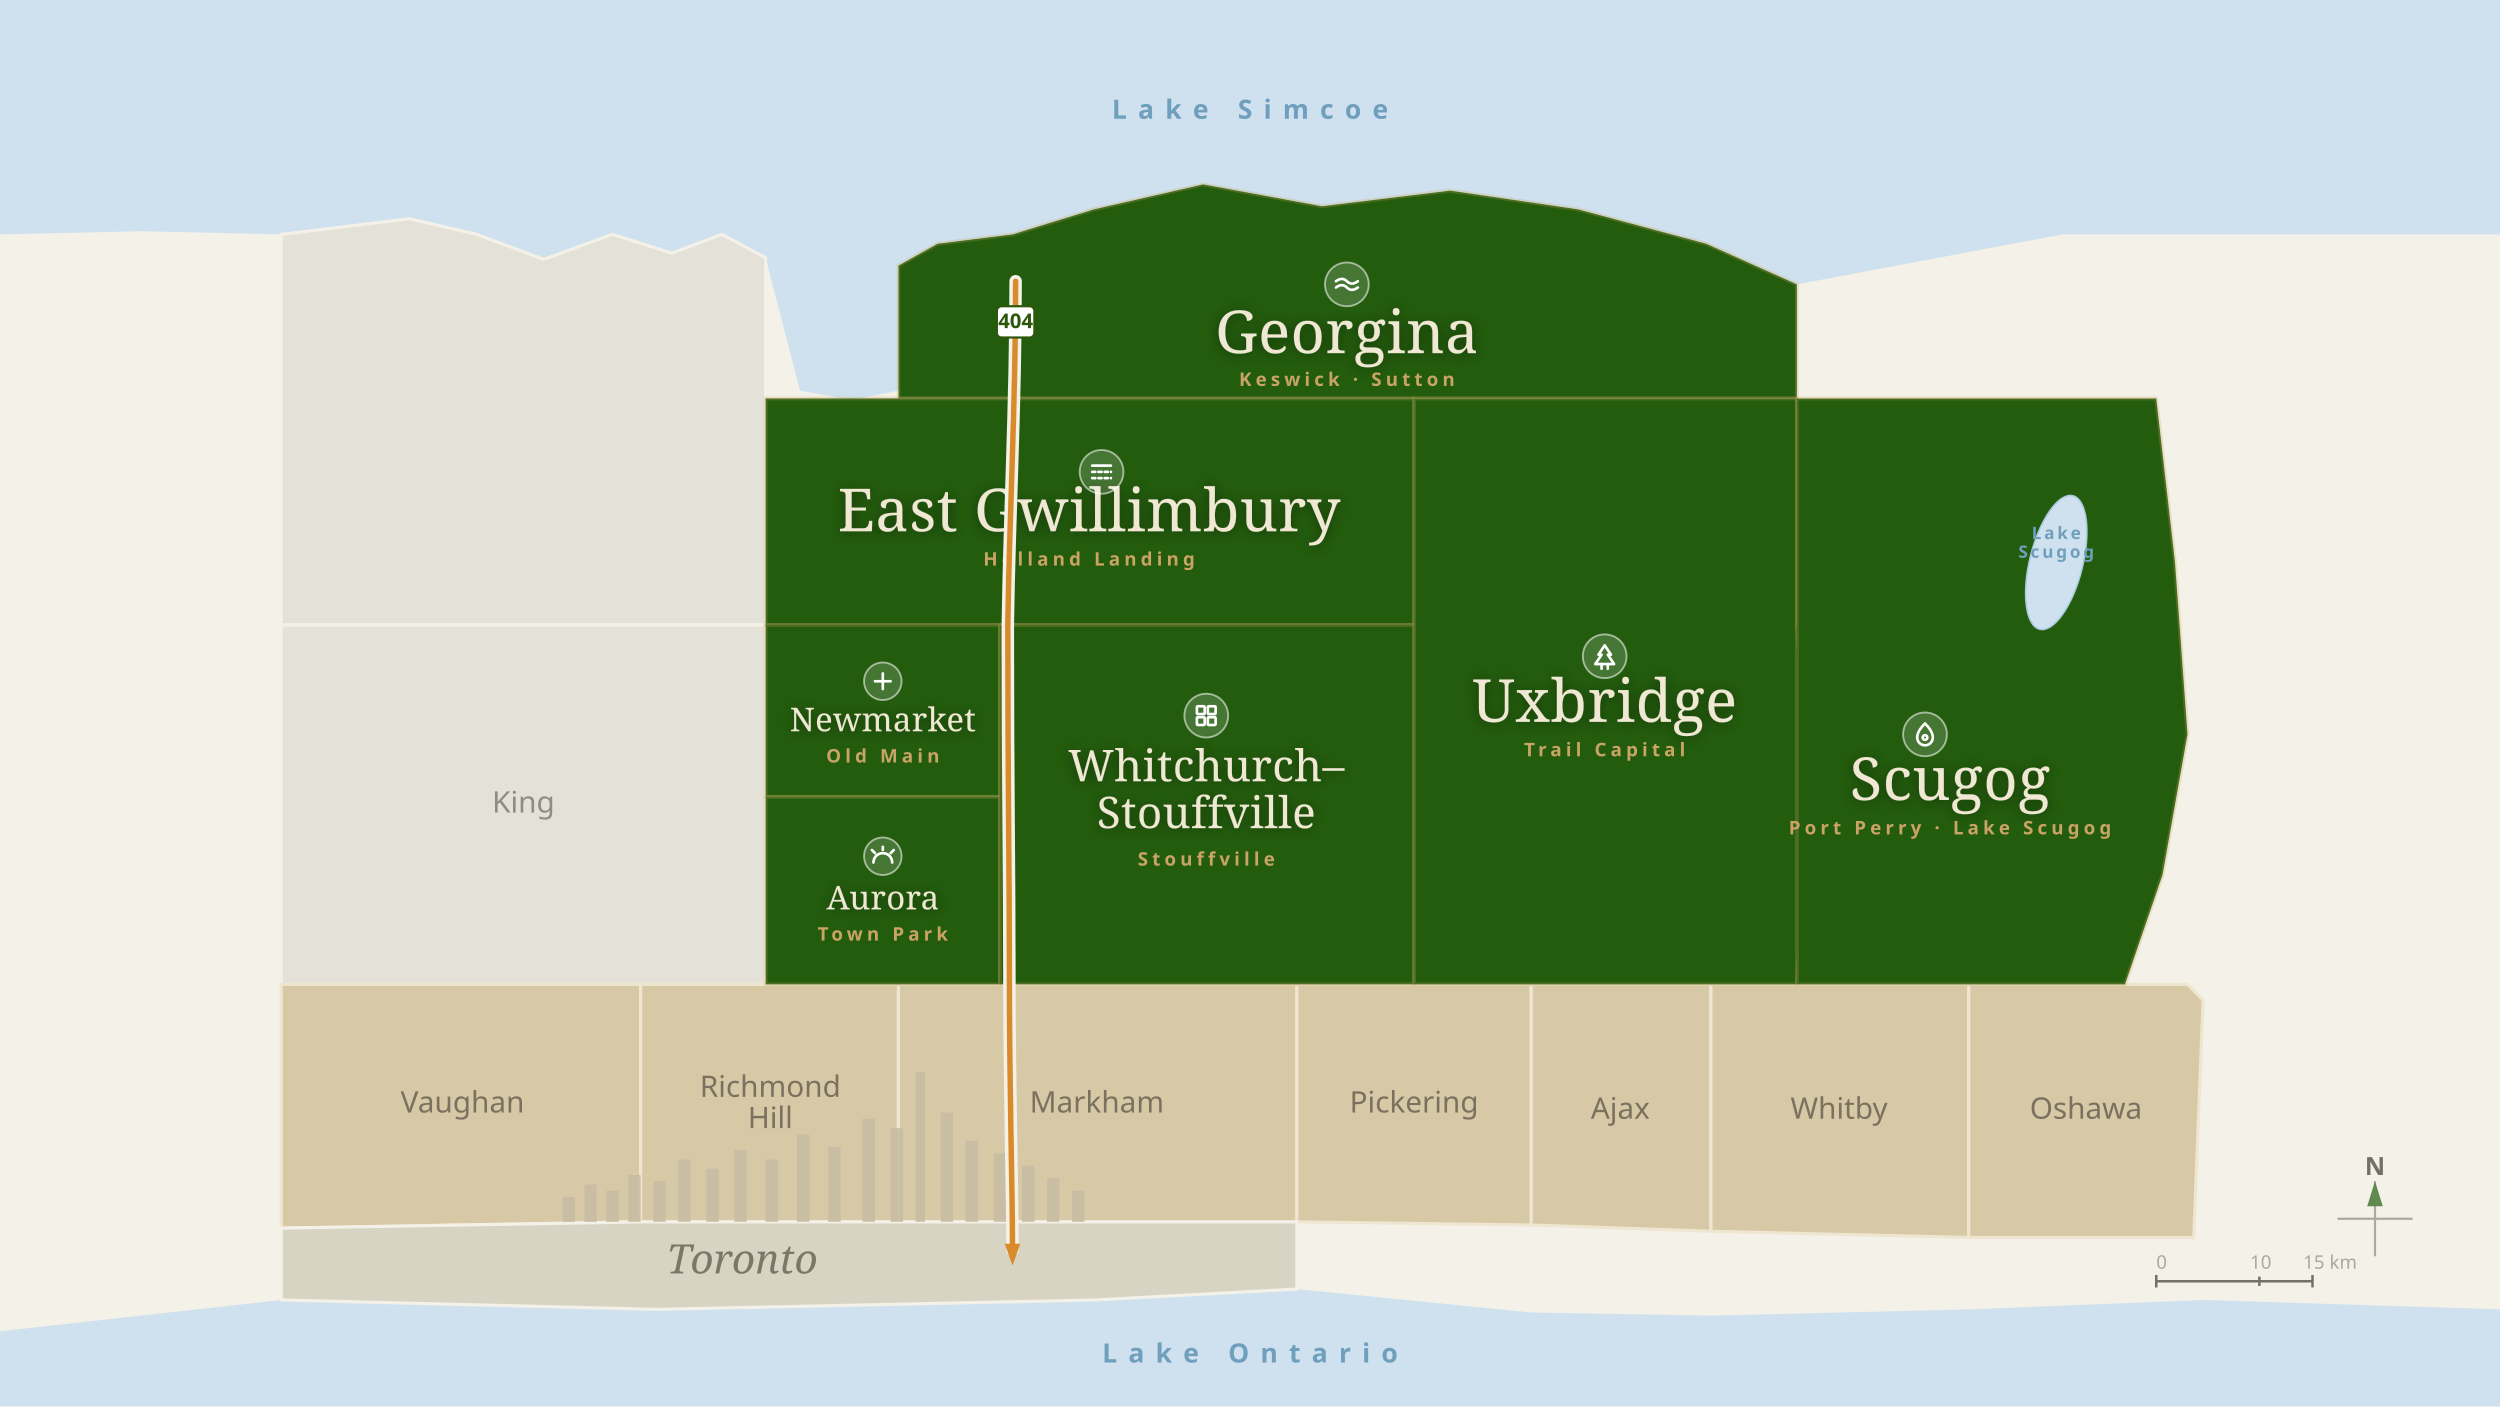
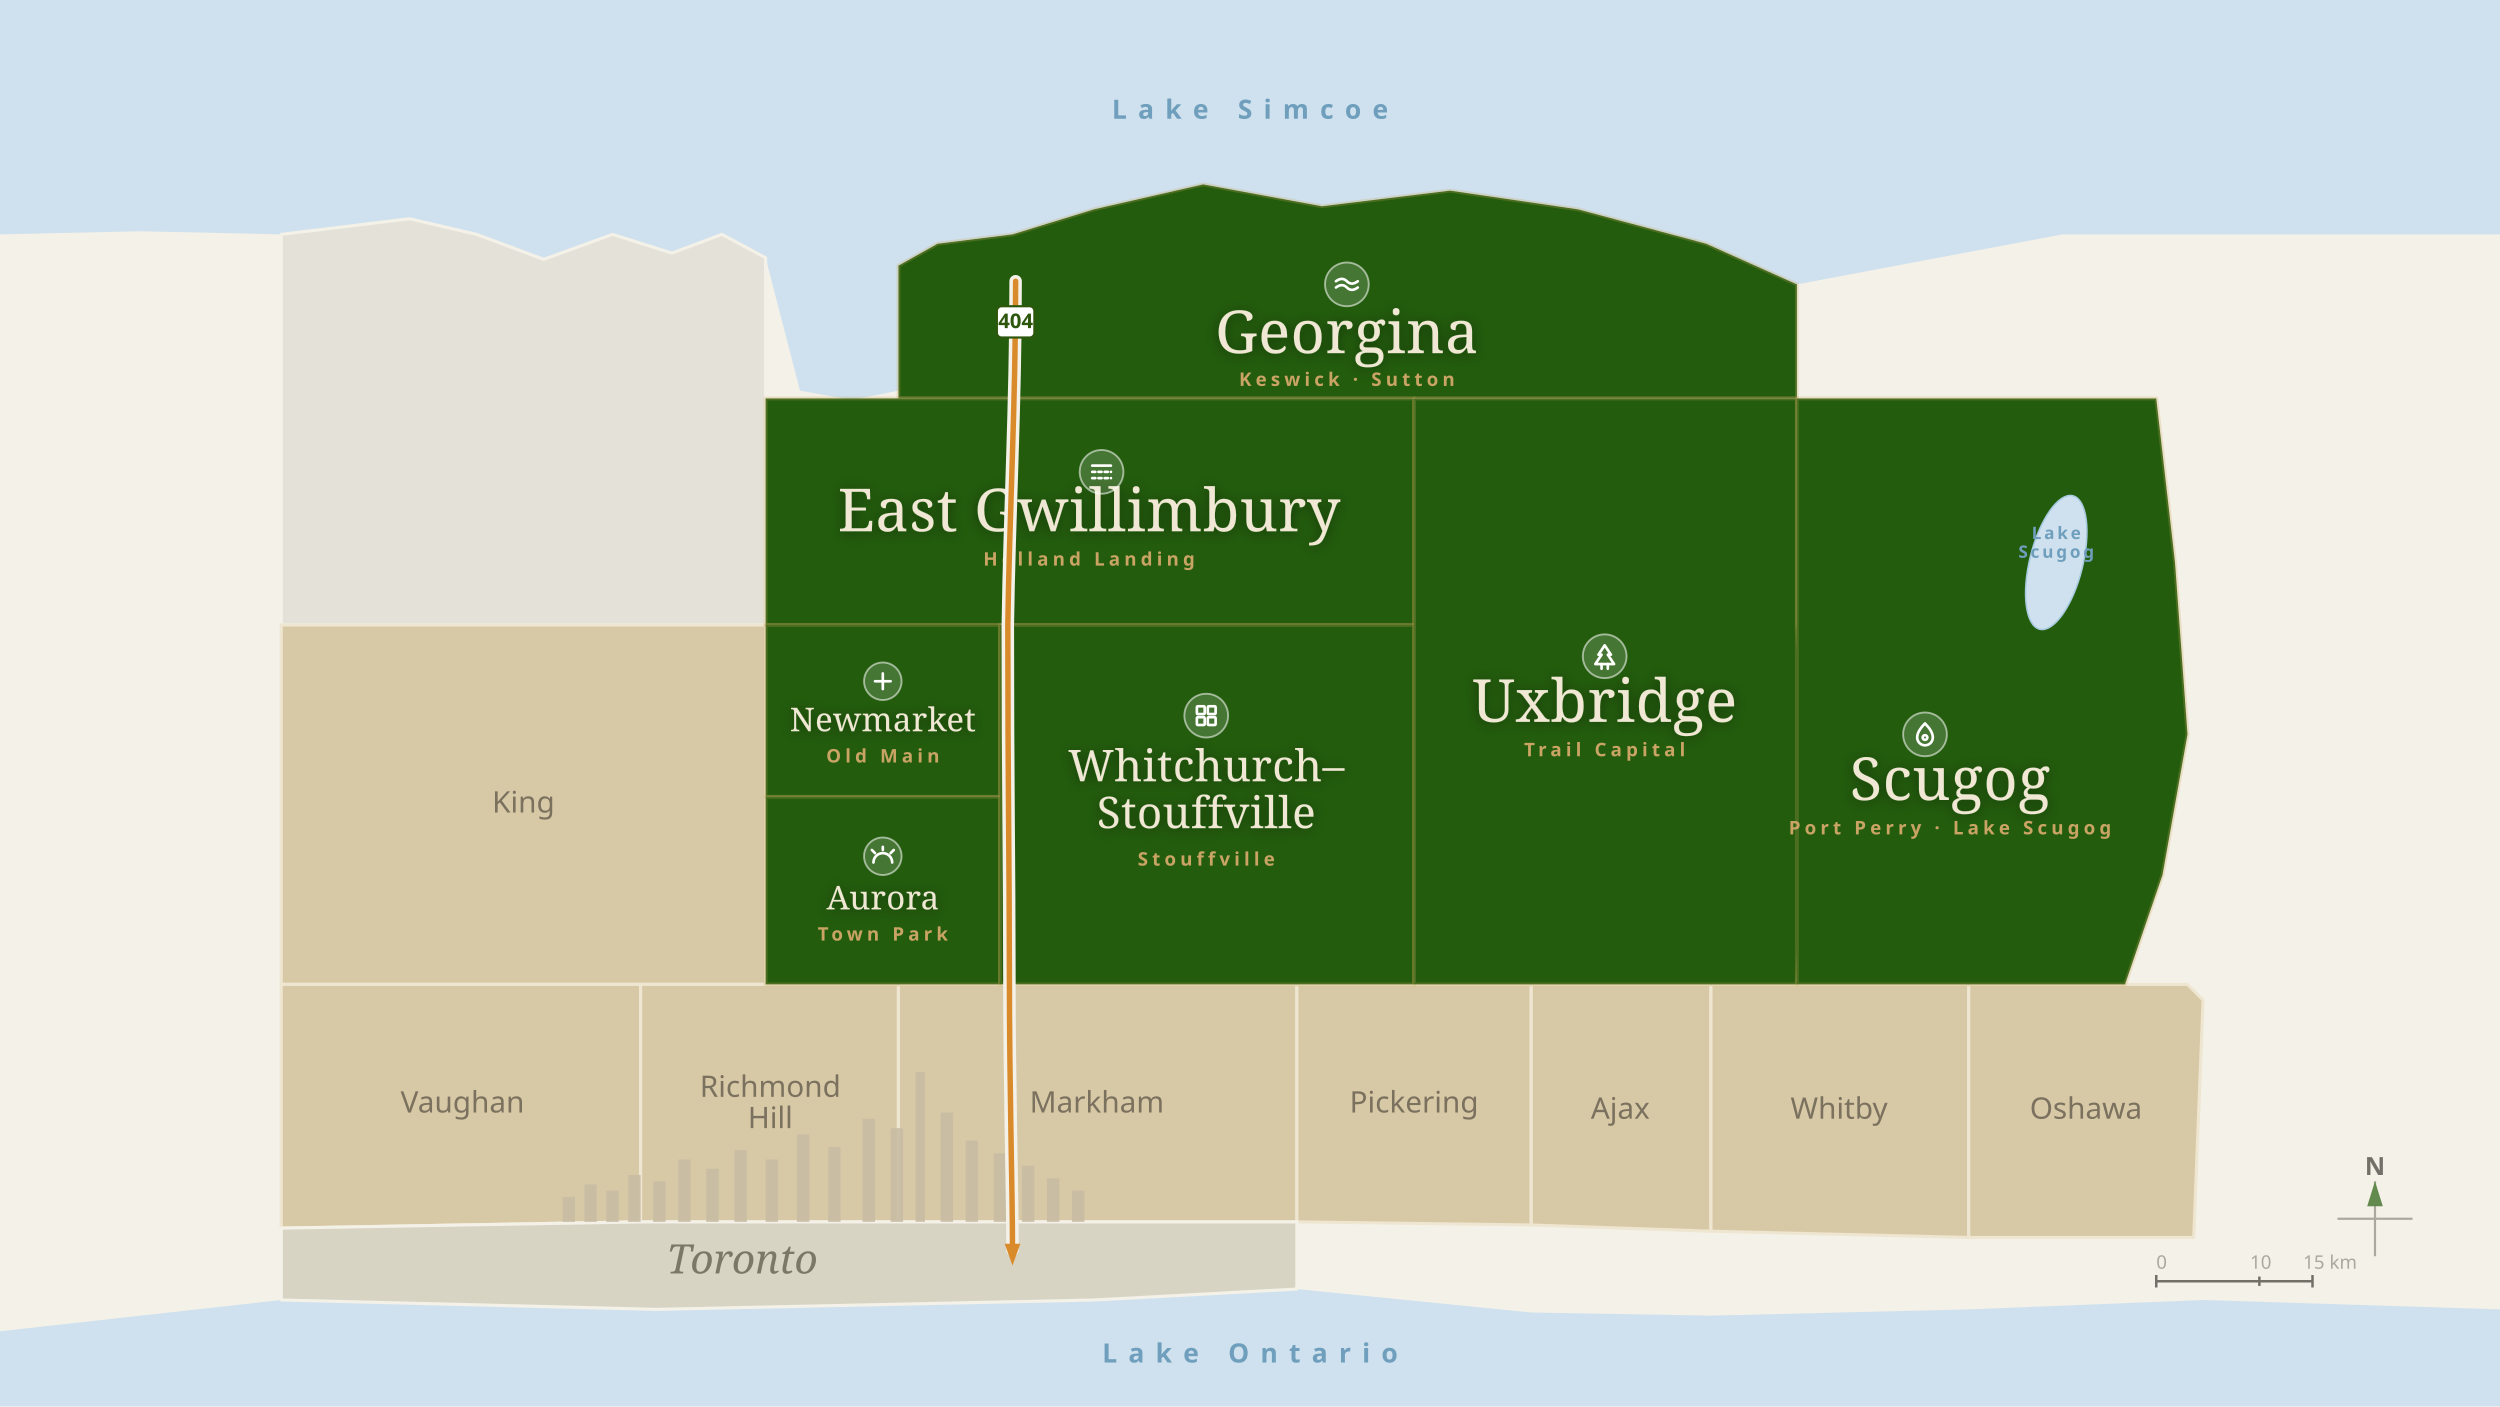
<svg xmlns="http://www.w3.org/2000/svg" viewBox="0 0 1600 900" role="img" aria-label="NorthSide GTA real estate map showing Aurora, Newmarket, Stouffville, Uxbridge, Georgina, East Gwillimbury, and Scugog north of Toronto" style="width:100%;height:auto;display:block;background:#f4f1e8;">
  <defs>
    <style>
      .map-bg    { fill: #f4f1e8; }
      .water     { fill: #cfe1ee; }
      .water-lbl { font-family: 'Blinker', system-ui, sans-serif; font-size: 17px; font-weight: 600;
                   fill: #6f9fbc; letter-spacing: 0.42em; text-transform: uppercase; }
      .water-lbl.sm { font-size: 11px; letter-spacing: 0.16em; }
      .ctx       { fill: #e3e1d8; stroke: #f4f1e8; stroke-width: 2; stroke-linejoin: round; }
      .ctx.also-served { fill: #d8c9a6; stroke: #efe6d1; }
      .ctx.toronto { fill: #d8d4c4; }
      .ctx-lbl   { font-family: 'Blinker', system-ui, sans-serif; font-size: 19px; font-weight: 500;
                   fill: #8d8d80; }
      .ctx-lbl.also-served { fill: #7b715f; }
      .ctx-lbl.toronto { font-family: 'Newsreader', Georgia, serif; font-style: italic;
                         font-size: 26px; fill: #7c7868; }
+       .map-nearby-served { cursor: help; outline: none; }
+       .map-nearby-served .ctx.also-served { transition: fill 240ms ease, stroke 240ms ease, filter 240ms ease; }
+       .map-nearby-served .ctx-lbl.also-served { transition: fill 240ms ease; pointer-events: none; }
+       .map-nearby-served:hover .ctx.also-served,
+       .map-nearby-served:focus .ctx.also-served,
+       .map-nearby-served:focus-visible .ctx.also-served { fill: #ddcfad; stroke: #fff4df; filter: drop-shadow(0 5px 10px rgba(54, 45, 25, 0.12)); }
+       .map-nearby-served:hover .ctx-lbl.also-served,
+       .map-nearby-served:focus .ctx-lbl.also-served,
+       .map-nearby-served:focus-visible .ctx-lbl.also-served { fill: #5f563f; }
+       .map-nearby-served:focus-visible .ctx.also-served { stroke-width: 3; }
+       .nearby-tooltip { opacity: 0; transition: opacity 220ms ease; pointer-events: none; }
+       .map-nearby-served:hover .nearby-tooltip,
+       .map-nearby-served:focus .nearby-tooltip,
+       .map-nearby-served:focus-visible .nearby-tooltip { opacity: 1; }
+       .nearby-tooltip-card { fill: rgba(255, 252, 244, 0.96); stroke: rgba(123, 113, 95, 0.22); stroke-width: 1; filter: drop-shadow(0 8px 14px rgba(35, 71, 10, 0.14)); }
+       .nearby-tooltip-name { font-family: 'Newsreader', Georgia, serif; font-size: 26px; fill: #173f08; font-weight: 600; }
+       .nearby-tooltip-copy { font-family: 'Blinker', system-ui, sans-serif; font-size: 18px; fill: #6f6655; font-weight: 600; letter-spacing: 0.02em; }
+       @media (prefers-reduced-motion: reduce) {
+         .map-nearby-served .ctx.also-served,
+         .map-nearby-served .ctx-lbl.also-served,
+         .nearby-tooltip { transition: none; }
+       }
      .svc       { fill: #235c0d; stroke: rgba(200,167,90,0.25); stroke-width: 2.5; stroke-linejoin: round; }
      .svc-name  { font-family: 'Newsreader', Georgia, serif; font-weight: 400; fill: #f0e8d4;
                   letter-spacing: 0.01em;
                   filter: drop-shadow(0 1px 4px rgba(0,0,0,0.45)); }
      .tier-lg   { font-size: 38px; }
      .tier-md   { font-size: 28px; }
      .tier-sm   { font-size: 21px; }
      .svc-sub   { font-family: 'Blinker', system-ui, sans-serif; font-weight: 600; font-size: 12px;
                   fill: #c9a465; letter-spacing: 0.22em; text-transform: uppercase; }
      .hwy-cas   { fill: none; stroke: #f4f1e8; stroke-width: 8; stroke-linecap: round; }
      .hwy-line  { fill: none; stroke: #d98b2b; stroke-width: 3.5; stroke-linecap: round; }
      .shield    { fill: #fff; stroke: #2c560c; stroke-width: 1.4; }
      .shield-txt{ font-family: 'Blinker', system-ui, sans-serif; font-weight: 700; font-size: 13px;
                   fill: #2c560c; }
      .skyline   { fill: #c8bda4; }
      .sublake   { fill: #cfe1ee; stroke: #a8cadf; stroke-width: 1; }
      .mring     { fill: rgba(255,255,255,0.16); stroke: rgba(255,255,255,0.55); stroke-width: 1.2; }
      .mglyph    { stroke: #fff; stroke-width: 1.7; fill: none; stroke-linecap: round; stroke-linejoin: round; }
    </style>
  </defs>
  <rect width="1600" height="900" class="map-bg" />
  <path class="water" d="M 0,0 L 1600,0 L 1600,150 L 1320,150 L 1150,182 L 1092,156 L 1010,134 L 928,122        L 846,132 L 770,118 L 700,134 L 648,150 L 600,156 L 575,170 L 575,250 L 545,256        L 512,250 L 490,165 L 462,150 L 430,162 L 392,150 L 348,166 L 305,150 L 262,140        L 180,150 L 90,148 L 0,150 Z" />
  <text class="water-lbl" x="800" y="76" text-anchor="middle">Lake Simcoe</text>
  <path class="water" d="M 0,900 L 1600,900 L 1600,838 L 1410,832 L 1260,838 L 1095,842 L 980,840        L 830,825 L 700,832 L 420,838 L 180,832 L 0,852 Z" />
  <text class="water-lbl" x="800" y="872" text-anchor="middle">Lake Ontario</text>
  <path class="ctx" d="M 180,400 L 490,400 L 490,165 L 462,150 L 430,162 L 392,150 L 348,166 L 305,150 L 262,140 L 180,150 Z" />
-   <path class="ctx" d="M 180,400 L 490,400 L 490,630 L 180,630 Z" />
-   <text class="ctx-lbl" x="335" y="520" text-anchor="middle">King</text>
-   <path class="ctx also-served" d="M 180,630 L 410,630 L 410,782 L 180,786 Z" aria-label="Vaughan — Nearby community also served" />
-   <text class="ctx-lbl also-served" x="296" y="712" text-anchor="middle">Vaughan</text>
-   <path class="ctx also-served" d="M 410,630 L 575,630 L 575,782 L 410,782 Z" aria-label="Richmond Hill — Nearby community also served" />
-   <text class="ctx-lbl also-served" x="493" y="702" text-anchor="middle">Richmond</text>
-   <text class="ctx-lbl also-served" x="493" y="722" text-anchor="middle">Hill</text>
-   <path class="ctx also-served" d="M 575,630 L 830,630 L 830,782 L 575,782 Z" aria-label="Markham — Nearby community also served" />
-   <text class="ctx-lbl also-served" x="702" y="712" text-anchor="middle">Markham</text>
-   <path class="ctx also-served" d="M 830,630 L 980,630 L 980,784 L 830,782 Z" aria-label="Pickering — Nearby community also served" />
-   <text class="ctx-lbl also-served" x="905" y="712" text-anchor="middle">Pickering</text>
-   <path class="ctx also-served" d="M 980,630 L 1095,630 L 1095,788 L 980,784 Z" aria-label="Ajax — Nearby community also served" />
-   <text class="ctx-lbl also-served" x="1037" y="716" text-anchor="middle">Ajax</text>
-   <path class="ctx also-served" d="M 1095,630 L 1260,630 L 1260,792 L 1095,788 Z" aria-label="Whitby — Nearby community also served" />
-   <text class="ctx-lbl also-served" x="1177" y="716" text-anchor="middle">Whitby</text>
-   <path class="ctx also-served" d="M 1260,630 L 1400,630 L 1410,640 L 1404,792 L 1260,792 Z" aria-label="Oshawa — Nearby community also served" />
-   <text class="ctx-lbl also-served" x="1335" y="716" text-anchor="middle">Oshawa</text>
+   <g class="map-nearby-served" tabindex="0" focusable="true" role="img" aria-label="King — also served by Finally Home Agents">
+     <path class="ctx also-served" d="M 180,400 L 490,400 L 490,630 L 180,630 Z" />
+     <text class="ctx-lbl also-served" x="335" y="520" text-anchor="middle">King</text>
+     <g class="nearby-tooltip" transform="translate(36,455)" aria-hidden="true">
+       <rect class="nearby-tooltip-card" width="340" height="82" rx="16" />
+       <text class="nearby-tooltip-name" x="20" y="32">King</text>
+       <text class="nearby-tooltip-copy" x="20" y="58">Also served by Finally Home Agents</text>
+     </g>
+   </g>
+   <g class="map-nearby-served" tabindex="0" focusable="true" role="img" aria-label="Vaughan — also served by Finally Home Agents">
+     <path class="ctx also-served" d="M 180,630 L 410,630 L 410,782 L 180,786 Z" />
+     <text class="ctx-lbl also-served" x="296" y="712" text-anchor="middle">Vaughan</text>
+     <g class="nearby-tooltip" transform="translate(126,655)" aria-hidden="true">
+       <rect class="nearby-tooltip-card" width="340" height="82" rx="16" />
+       <text class="nearby-tooltip-name" x="20" y="32">Vaughan</text>
+       <text class="nearby-tooltip-copy" x="20" y="58">Also served by Finally Home Agents</text>
+     </g>
+   </g>
+   <g class="map-nearby-served" tabindex="0" focusable="true" role="img" aria-label="Richmond Hill — also served by Finally Home Agents">
+     <path class="ctx also-served" d="M 410,630 L 575,630 L 575,782 L 410,782 Z" />
+     <text class="ctx-lbl also-served" x="493" y="702" text-anchor="middle">Richmond</text>
+     <text class="ctx-lbl also-served" x="493" y="722" text-anchor="middle">Hill</text>
+     <g class="nearby-tooltip" transform="translate(323,650)" aria-hidden="true">
+       <rect class="nearby-tooltip-card" width="340" height="82" rx="16" />
+       <text class="nearby-tooltip-name" x="20" y="32">Richmond Hill</text>
+       <text class="nearby-tooltip-copy" x="20" y="58">Also served by Finally Home Agents</text>
+     </g>
+   </g>
+   <g class="map-nearby-served" tabindex="0" focusable="true" role="img" aria-label="Markham — also served by Finally Home Agents">
+     <path class="ctx also-served" d="M 575,630 L 830,630 L 830,782 L 575,782 Z" />
+     <text class="ctx-lbl also-served" x="702" y="712" text-anchor="middle">Markham</text>
+     <g class="nearby-tooltip" transform="translate(532,655)" aria-hidden="true">
+       <rect class="nearby-tooltip-card" width="340" height="82" rx="16" />
+       <text class="nearby-tooltip-name" x="20" y="32">Markham</text>
+       <text class="nearby-tooltip-copy" x="20" y="58">Also served by Finally Home Agents</text>
+     </g>
+   </g>
+   <g class="map-nearby-served" tabindex="0" focusable="true" role="img" aria-label="Pickering — also served by Finally Home Agents">
+     <path class="ctx also-served" d="M 830,630 L 980,630 L 980,784 L 830,782 Z" />
+     <text class="ctx-lbl also-served" x="905" y="712" text-anchor="middle">Pickering</text>
+     <g class="nearby-tooltip" transform="translate(735,655)" aria-hidden="true">
+       <rect class="nearby-tooltip-card" width="340" height="82" rx="16" />
+       <text class="nearby-tooltip-name" x="20" y="32">Pickering</text>
+       <text class="nearby-tooltip-copy" x="20" y="58">Also served by Finally Home Agents</text>
+     </g>
+   </g>
+   <g class="map-nearby-served" tabindex="0" focusable="true" role="img" aria-label="Ajax — also served by Finally Home Agents">
+     <path class="ctx also-served" d="M 980,630 L 1095,630 L 1095,788 L 980,784 Z" />
+     <text class="ctx-lbl also-served" x="1037" y="716" text-anchor="middle">Ajax</text>
+     <g class="nearby-tooltip" transform="translate(867,659)" aria-hidden="true">
+       <rect class="nearby-tooltip-card" width="340" height="82" rx="16" />
+       <text class="nearby-tooltip-name" x="20" y="32">Ajax</text>
+       <text class="nearby-tooltip-copy" x="20" y="58">Also served by Finally Home Agents</text>
+     </g>
+   </g>
+   <g class="map-nearby-served" tabindex="0" focusable="true" role="img" aria-label="Whitby — also served by Finally Home Agents">
+     <path class="ctx also-served" d="M 1095,630 L 1260,630 L 1260,792 L 1095,788 Z" />
+     <text class="ctx-lbl also-served" x="1177" y="716" text-anchor="middle">Whitby</text>
+     <g class="nearby-tooltip" transform="translate(1007,659)" aria-hidden="true">
+       <rect class="nearby-tooltip-card" width="340" height="82" rx="16" />
+       <text class="nearby-tooltip-name" x="20" y="32">Whitby</text>
+       <text class="nearby-tooltip-copy" x="20" y="58">Also served by Finally Home Agents</text>
+     </g>
+   </g>
+   <g class="map-nearby-served" tabindex="0" focusable="true" role="img" aria-label="Oshawa — also served by Finally Home Agents">
+     <path class="ctx also-served" d="M 1260,630 L 1400,630 L 1410,640 L 1404,792 L 1260,792 Z" />
+     <text class="ctx-lbl also-served" x="1335" y="716" text-anchor="middle">Oshawa</text>
+     <g class="nearby-tooltip" transform="translate(1165,659)" aria-hidden="true">
+       <rect class="nearby-tooltip-card" width="340" height="82" rx="16" />
+       <text class="nearby-tooltip-name" x="20" y="32">Oshawa</text>
+       <text class="nearby-tooltip-copy" x="20" y="58">Also served by Finally Home Agents</text>
+     </g>
+   </g>
  <path class="ctx toronto" d="M 180,786 L 410,782 L 575,782 L 830,782 L 830,825 L 700,832 L 420,838 L 180,832 Z" />
  <text class="ctx-lbl toronto" x="475" y="815" text-anchor="middle">Toronto</text>
  <g transform="translate(0, 782)" opacity="0.9">
    <rect class="skyline" x="360" y="-16" width="8" height="16" />
    <rect class="skyline" x="374" y="-24" width="8" height="24" />
    <rect class="skyline" x="388" y="-20" width="8" height="20" />
    <rect class="skyline" x="402" y="-30" width="8" height="30" />
    <rect class="skyline" x="418" y="-26" width="8" height="26" />
    <rect class="skyline" x="434" y="-40" width="8" height="40" />
    <rect class="skyline" x="452" y="-34" width="8" height="34" />
    <rect class="skyline" x="470" y="-46" width="8" height="46" />
    <rect class="skyline" x="490" y="-40" width="8" height="40" />
    <rect class="skyline" x="510" y="-56" width="8" height="56" />
    <rect class="skyline" x="530" y="-48" width="8" height="48" />
    <rect class="skyline" x="552" y="-66" width="8" height="66" />
    <rect class="skyline" x="570" y="-60" width="8" height="60" />
    <rect class="skyline" x="586" y="-96" width="6" height="96" />
    <rect class="skyline" x="602" y="-70" width="8" height="70" />
    <rect class="skyline" x="618" y="-52" width="8" height="52" />
    <rect class="skyline" x="636" y="-44" width="8" height="44" />
    <rect class="skyline" x="654" y="-36" width="8" height="36" />
    <rect class="skyline" x="670" y="-28" width="8" height="28" />
    <rect class="skyline" x="686" y="-20" width="8" height="20" />
  </g>
  <a href="/communities/georgina" aria-label="Explore Georgina Real Estate">
    <path class="svc" d="M 575,255 L 575,170 L 600,156 L 648,150 L 700,134 L 770,118 L 846,132 L 928,122 L 1010,134 L 1092,156 L 1150,182 L 1150,255 Z" />
    <text class="svc-name tier-lg" x="862" y="226" text-anchor="middle">Georgina</text>
    <text class="svc-sub" x="862" y="247" text-anchor="middle">Keswick · Sutton</text>
    <circle class="mring" cx="862" cy="182" r="14" />
    <path class="mglyph" d="M 855,180 Q 859,177 862,180 T 869,180" />
    <path class="mglyph" d="M 855,184 Q 859,181 862,184 T 869,184" />
  </a>
  <a href="/communities/east-gwillimbury" aria-label="Explore East Gwillimbury Real Estate">
    <path class="svc" d="M 490,255 L 905,255 L 905,400 L 490,400 Z" />
    <text class="svc-name tier-lg" x="697" y="340" text-anchor="middle">East Gwillimbury</text>
    <text class="svc-sub" x="697" y="362" text-anchor="middle">Holland Landing</text>
    <circle class="mring" cx="705" cy="302" r="14" />
    <line class="mglyph" x1="699" y1="298" x2="711" y2="298" />
    <line class="mglyph" x1="699" y1="302" x2="711" y2="302" stroke-dasharray="2,2" />
    <line class="mglyph" x1="699" y1="306" x2="711" y2="306" stroke-dasharray="2,2" />
  </a>
  <a href="/communities/newmarket" aria-label="Explore Newmarket Real Estate">
    <path class="svc" d="M 490,400 L 640,400 L 640,510 L 490,510 Z" />
    <text class="svc-name tier-sm" x="565" y="468" text-anchor="middle">Newmarket</text>
    <text class="svc-sub" x="565" y="488" text-anchor="middle">Old Main</text>
    <circle class="mring" cx="565" cy="436" r="12" />
    <line class="mglyph" x1="565" y1="431" x2="565" y2="441" />
    <line class="mglyph" x1="560" y1="436" x2="570" y2="436" />
  </a>
  <a href="/communities/aurora" aria-label="Explore Aurora Real Estate">
    <path class="svc" d="M 490,510 L 640,510 L 640,630 L 490,630 Z" />
    <text class="svc-name tier-sm" x="565" y="582" text-anchor="middle">Aurora</text>
    <text class="svc-sub" x="565" y="602" text-anchor="middle">Town Park</text>
    <circle class="mring" cx="565" cy="548" r="12" />
    <path class="mglyph" d="M 559,552 A 6,6 0 0,1 571,552" />
    <line class="mglyph" x1="565" y1="542" x2="565" y2="544" />
    <line class="mglyph" x1="558" y1="544" x2="560" y2="546" />
    <line class="mglyph" x1="570" y1="546" x2="572" y2="544" />
  </a>
  <a href="/communities/stouffville" aria-label="Explore Stouffville Real Estate">
    <path class="svc" d="M 640,400 L 905,400 L 905,630 L 640,630 Z" />
    <text class="svc-name tier-md" x="772" y="500" text-anchor="middle">Whitchurch–</text>
    <text class="svc-name tier-md" x="772" y="530" text-anchor="middle">Stouffville</text>
    <text class="svc-sub" x="772" y="554" text-anchor="middle">Stouffville</text>
    <circle class="mring" cx="772" cy="458" r="14" />
    <rect class="mglyph" x="766" y="452" width="5" height="5" rx="0.5" />
    <rect class="mglyph" x="773" y="452" width="5" height="5" rx="0.5" />
    <rect class="mglyph" x="766" y="459" width="5" height="5" rx="0.5" />
    <rect class="mglyph" x="773" y="459" width="5" height="5" rx="0.5" />
  </a>
  <a href="/communities/uxbridge" aria-label="Explore Uxbridge Real Estate">
    <path class="svc" d="M 905,255 L 1150,255 L 1150,400 L 1158,500 L 1150,630 L 905,630 Z" />
    <text class="svc-name tier-lg" x="1027" y="462" text-anchor="middle">Uxbridge</text>
    <text class="svc-sub" x="1027" y="484" text-anchor="middle">Trail Capital</text>
    <circle class="mring" cx="1027" cy="420" r="14" />
    <path class="mglyph" d="M 1027,413 L 1031,419 L 1029,419 L 1033,425 L 1021,425 L 1025,419 L 1023,419 Z" />
    <line class="mglyph" x1="1025" y1="425" x2="1025" y2="428" />
    <line class="mglyph" x1="1029" y1="425" x2="1029" y2="428" />
  </a>
  <a href="/communities/scugog" aria-label="Explore Scugog Real Estate">
    <path class="svc" d="M 1150,255 L 1380,255 L 1392,360 L 1400,470 L 1384,560 L 1360,630 L 1150,630 L 1150,400 Z" />
    <ellipse class="sublake" cx="1316" cy="360" rx="17" ry="44" transform="rotate(14,1316,360)" />
    <text class="water-lbl sm" x="1316" y="345" text-anchor="middle">Lake</text>
    <text class="water-lbl sm" x="1316" y="357" text-anchor="middle">Scugog</text>
    <text class="svc-name tier-lg" x="1248" y="512" text-anchor="middle">Scugog</text>
    <text class="svc-sub" x="1248" y="534" text-anchor="middle">Port Perry · Lake Scugog</text>
    <circle class="mring" cx="1232" cy="470" r="14" />
    <path class="mglyph" d="M 1232,463 Q 1237,468 1237,472 A 5,5 0 0,1 1227,472 Q 1227,468 1232,463 Z" />
    <circle class="mglyph" fill="#fff" stroke="none" cx="1232" cy="472" r="1.5" />
  </a>
  <g pointer-events="none">
    <path class="hwy-cas" d="M 650,180 C 650,260 646,330 645,400 C 645,500 646,560 646,620 C 646,700 648,760 648,800" />
    <path class="hwy-line" d="M 650,180 C 650,260 646,330 645,400 C 645,500 646,560 646,620 C 646,700 648,760 648,800" />
    <polygon fill="#d98b2b" points="648,810 643,796 653,796" />
    <rect class="shield" x="638" y="196" width="24" height="20" rx="3" />
    <text class="shield-txt" x="650" y="210" text-anchor="middle">404</text>
  </g>
  <g transform="translate(1520, 780)" opacity="0.7">
    <line stroke="#8a8a7e" stroke-width="1.4" x1="0" y1="-24" x2="0" y2="24" />
    <line stroke="#8a8a7e" stroke-width="1.4" x1="-24" y1="0" x2="24" y2="0" />
    <polygon fill="#235c0d" points="0,-24 -5,-8 5,-8" />
    <text font-family="'Blinker',system-ui,sans-serif" font-weight="700" font-size="16" fill="#3a3a32" x="0" y="-28" text-anchor="middle">N</text>
  </g>
  <g transform="translate(1380, 820)" opacity="0.7">
    <line stroke="#3a3a32" stroke-width="1.6" x1="0" y1="0" x2="100" y2="0" />
    <line stroke="#3a3a32" stroke-width="1.6" x1="0" y1="-4" x2="0" y2="4" />
    <line stroke="#3a3a32" stroke-width="1.6" x1="66" y1="-3" x2="66" y2="3" />
    <line stroke="#3a3a32" stroke-width="1.6" x1="100" y1="-4" x2="100" y2="4" />
    <text font-family="'Blinker',system-ui,sans-serif" font-size="12" fill="#8a8a7e" x="0" y="-8">0</text>
    <text font-family="'Blinker',system-ui,sans-serif" font-size="12" fill="#8a8a7e" x="60" y="-8">10</text>
    <text font-family="'Blinker',system-ui,sans-serif" font-size="12" fill="#8a8a7e" x="94" y="-8">15 km</text>
  </g>
</svg>
